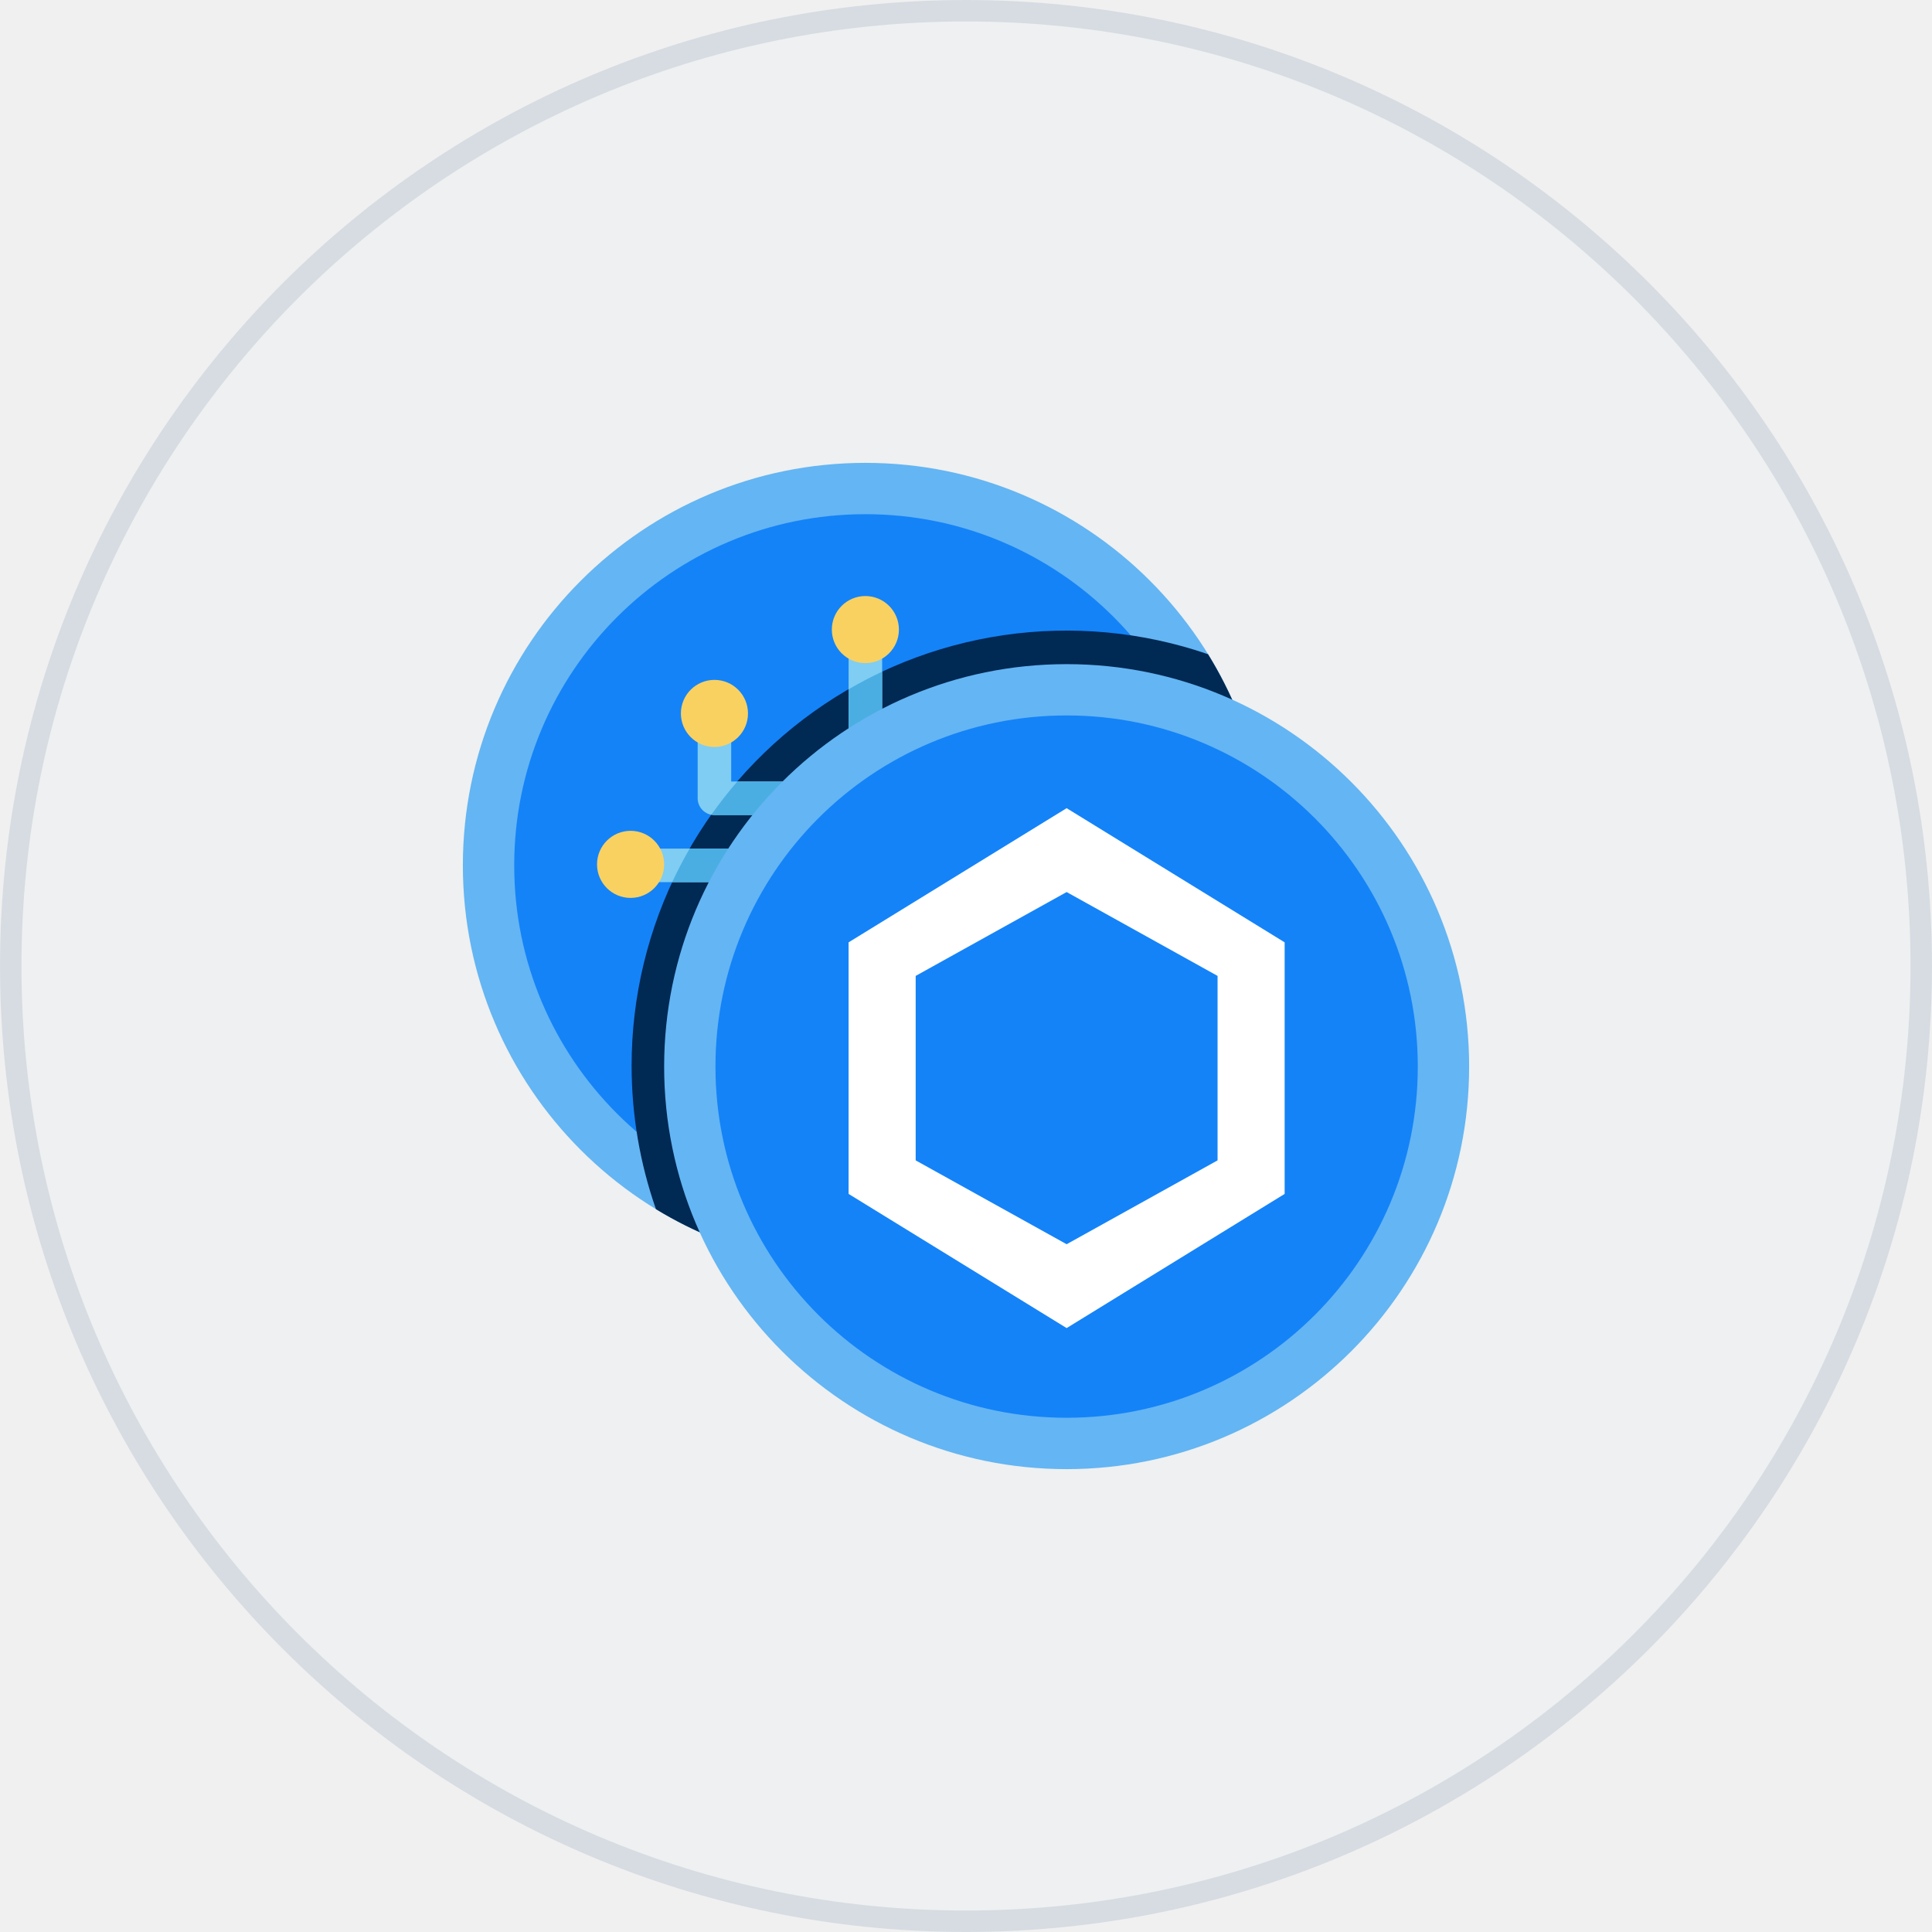
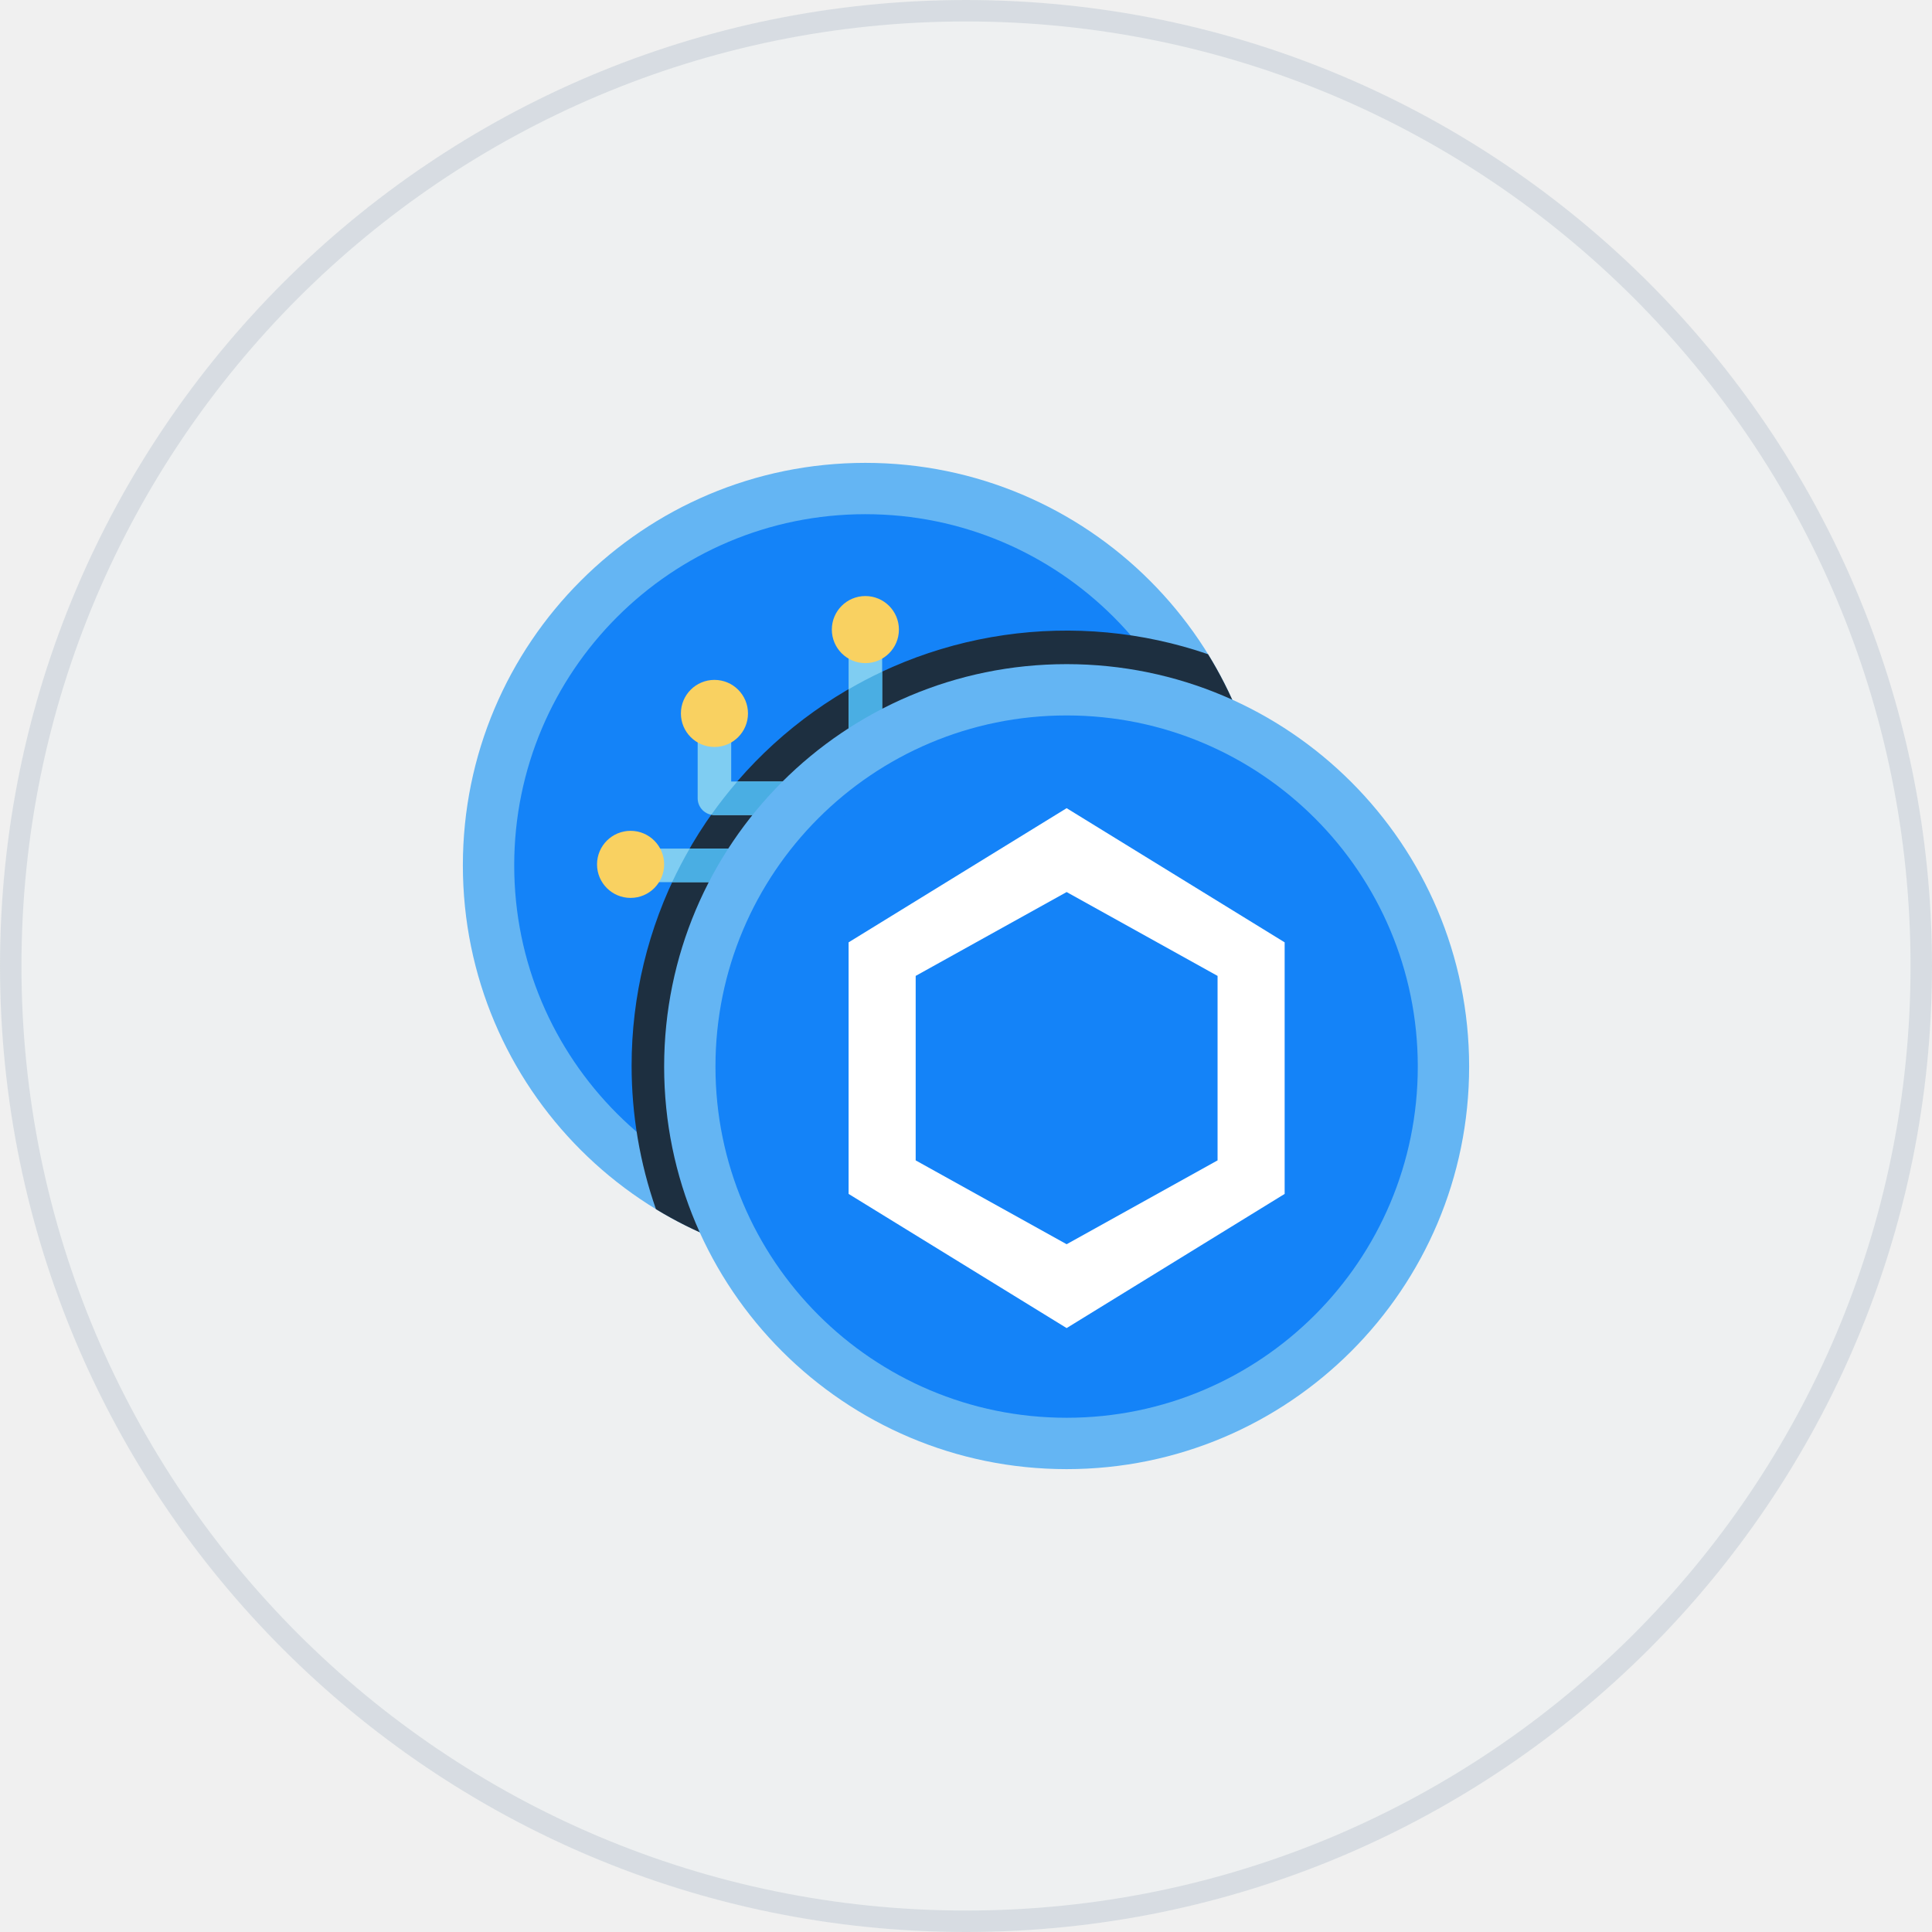
<svg xmlns="http://www.w3.org/2000/svg" width="90" height="90" viewBox="0 0 90 90" fill="none">
  <circle opacity="0.1" cx="45" cy="45" r="45" fill="#E2F3FF" />
  <circle opacity="0.3" cx="45" cy="45" r="44.5" stroke="#A1B0BE" />
  <path d="M40.312 59.062C50.668 59.062 59.062 50.668 59.062 40.312C59.062 29.957 50.668 21.562 40.312 21.562C29.957 21.562 21.562 29.957 21.562 40.312C21.562 50.668 29.957 59.062 40.312 59.062Z" fill="#64B5F3" />
  <path d="M40.312 56.67C49.347 56.67 56.671 49.346 56.671 40.312C56.671 31.277 49.347 23.953 40.312 23.953C31.278 23.953 23.954 31.277 23.954 40.312C23.954 49.346 31.278 56.67 40.312 56.67Z" fill="#1483F8" />
  <path d="M40.312 55.938C48.942 55.938 55.938 48.942 55.938 40.312C55.938 31.683 48.942 24.688 40.312 24.688C31.683 24.688 24.688 31.683 24.688 40.312C24.688 48.942 31.683 55.938 40.312 55.938Z" fill="#1483F8" />
-   <path d="M29.423 49.64C29.422 51.917 29.805 54.178 30.557 56.328C34.154 58.52 38.384 59.437 42.566 58.931C46.747 58.426 50.637 56.527 53.608 53.541C56.578 50.554 58.457 46.655 58.941 42.471C59.425 38.287 58.486 34.061 56.275 30.476C53.223 29.427 49.965 29.122 46.772 29.586C43.578 30.05 40.542 31.27 37.915 33.145C35.288 35.019 33.147 37.494 31.67 40.363C30.193 43.233 29.422 46.413 29.423 49.64Z" fill="#002954" />
+   <path d="M29.423 49.64C29.422 51.917 29.805 54.178 30.557 56.328C34.154 58.52 38.384 59.437 42.566 58.931C46.747 58.426 50.637 56.527 53.608 53.541C56.578 50.554 58.457 46.655 58.941 42.471C59.425 38.287 58.486 34.061 56.275 30.476C53.223 29.427 49.965 29.122 46.772 29.586C43.578 30.05 40.542 31.27 37.915 33.145C35.288 35.019 33.147 37.494 31.67 40.363C30.193 43.233 29.422 46.413 29.423 49.64Z" fill="#1D2F40" />
  <path d="M29.375 39.531H34.844V41.094H29.375V39.531Z" fill="#7FCDF2" />
  <path d="M37.188 37.969H33.281C33.074 37.969 32.875 37.886 32.729 37.74C32.582 37.593 32.5 37.395 32.5 37.188V34.062H34.062V36.406H37.188V37.969Z" fill="#7FCDF2" />
  <path d="M39.531 30.156H41.094V35.625H39.531V30.156Z" fill="#7FCDF2" />
  <path d="M29.375 41.828C30.238 41.828 30.938 41.129 30.938 40.266C30.938 39.403 30.238 38.703 29.375 38.703C28.512 38.703 27.812 39.403 27.812 40.266C27.812 41.129 28.512 41.828 29.375 41.828Z" fill="#F9D161" />
  <path d="M40.312 30.891C41.175 30.891 41.875 30.191 41.875 29.328C41.875 28.465 41.175 27.766 40.312 27.766C39.45 27.766 38.75 28.465 38.75 29.328C38.75 30.191 39.45 30.891 40.312 30.891Z" fill="#F9D161" />
  <path d="M33.281 34.797C34.144 34.797 34.844 34.097 34.844 33.234C34.844 32.371 34.144 31.672 33.281 31.672C32.418 31.672 31.719 32.371 31.719 33.234C31.719 34.097 32.418 34.797 33.281 34.797Z" fill="#F9D161" />
  <path d="M34.844 39.531H32.127C31.834 40.039 31.562 40.56 31.312 41.094H34.844V39.531Z" fill="#4AAEE3" />
  <path d="M37.188 37.969V36.406H34.348C33.923 36.898 33.522 37.41 33.145 37.941C33.19 37.955 33.235 37.964 33.281 37.969H37.188Z" fill="#4AAEE3" />
  <path d="M41.094 35.627V31.289C40.559 31.54 40.038 31.813 39.531 32.109V35.627H41.094Z" fill="#4AAEE3" />
  <path d="M49.688 68.438C60.043 68.438 68.438 60.043 68.438 49.688C68.438 39.332 60.043 30.938 49.688 30.938C39.332 30.938 30.938 39.332 30.938 49.688C30.938 60.043 39.332 68.438 49.688 68.438Z" fill="#64B5F3" />
  <path d="M49.688 66.045C58.722 66.045 66.046 58.721 66.046 49.687C66.046 40.652 58.722 33.328 49.688 33.328C40.653 33.328 33.329 40.652 33.329 49.687C33.329 58.721 40.653 66.045 49.688 66.045Z" fill="#1483F8" />
  <path d="M49.688 65.312C58.317 65.312 65.312 58.317 65.312 49.688C65.312 41.058 58.317 34.062 49.688 34.062C41.058 34.062 34.062 41.058 34.062 49.688C34.062 58.317 41.058 65.312 49.688 65.312Z" fill="#1483F8" />
  <path d="M49.688 37.648L39.531 43.898V55.617L49.688 61.867L59.844 55.617V43.898L49.688 37.648ZM56.719 54.055L49.688 57.961L42.656 54.055V45.461L49.688 41.555L56.719 45.461V54.055Z" fill="white" />
</svg>
